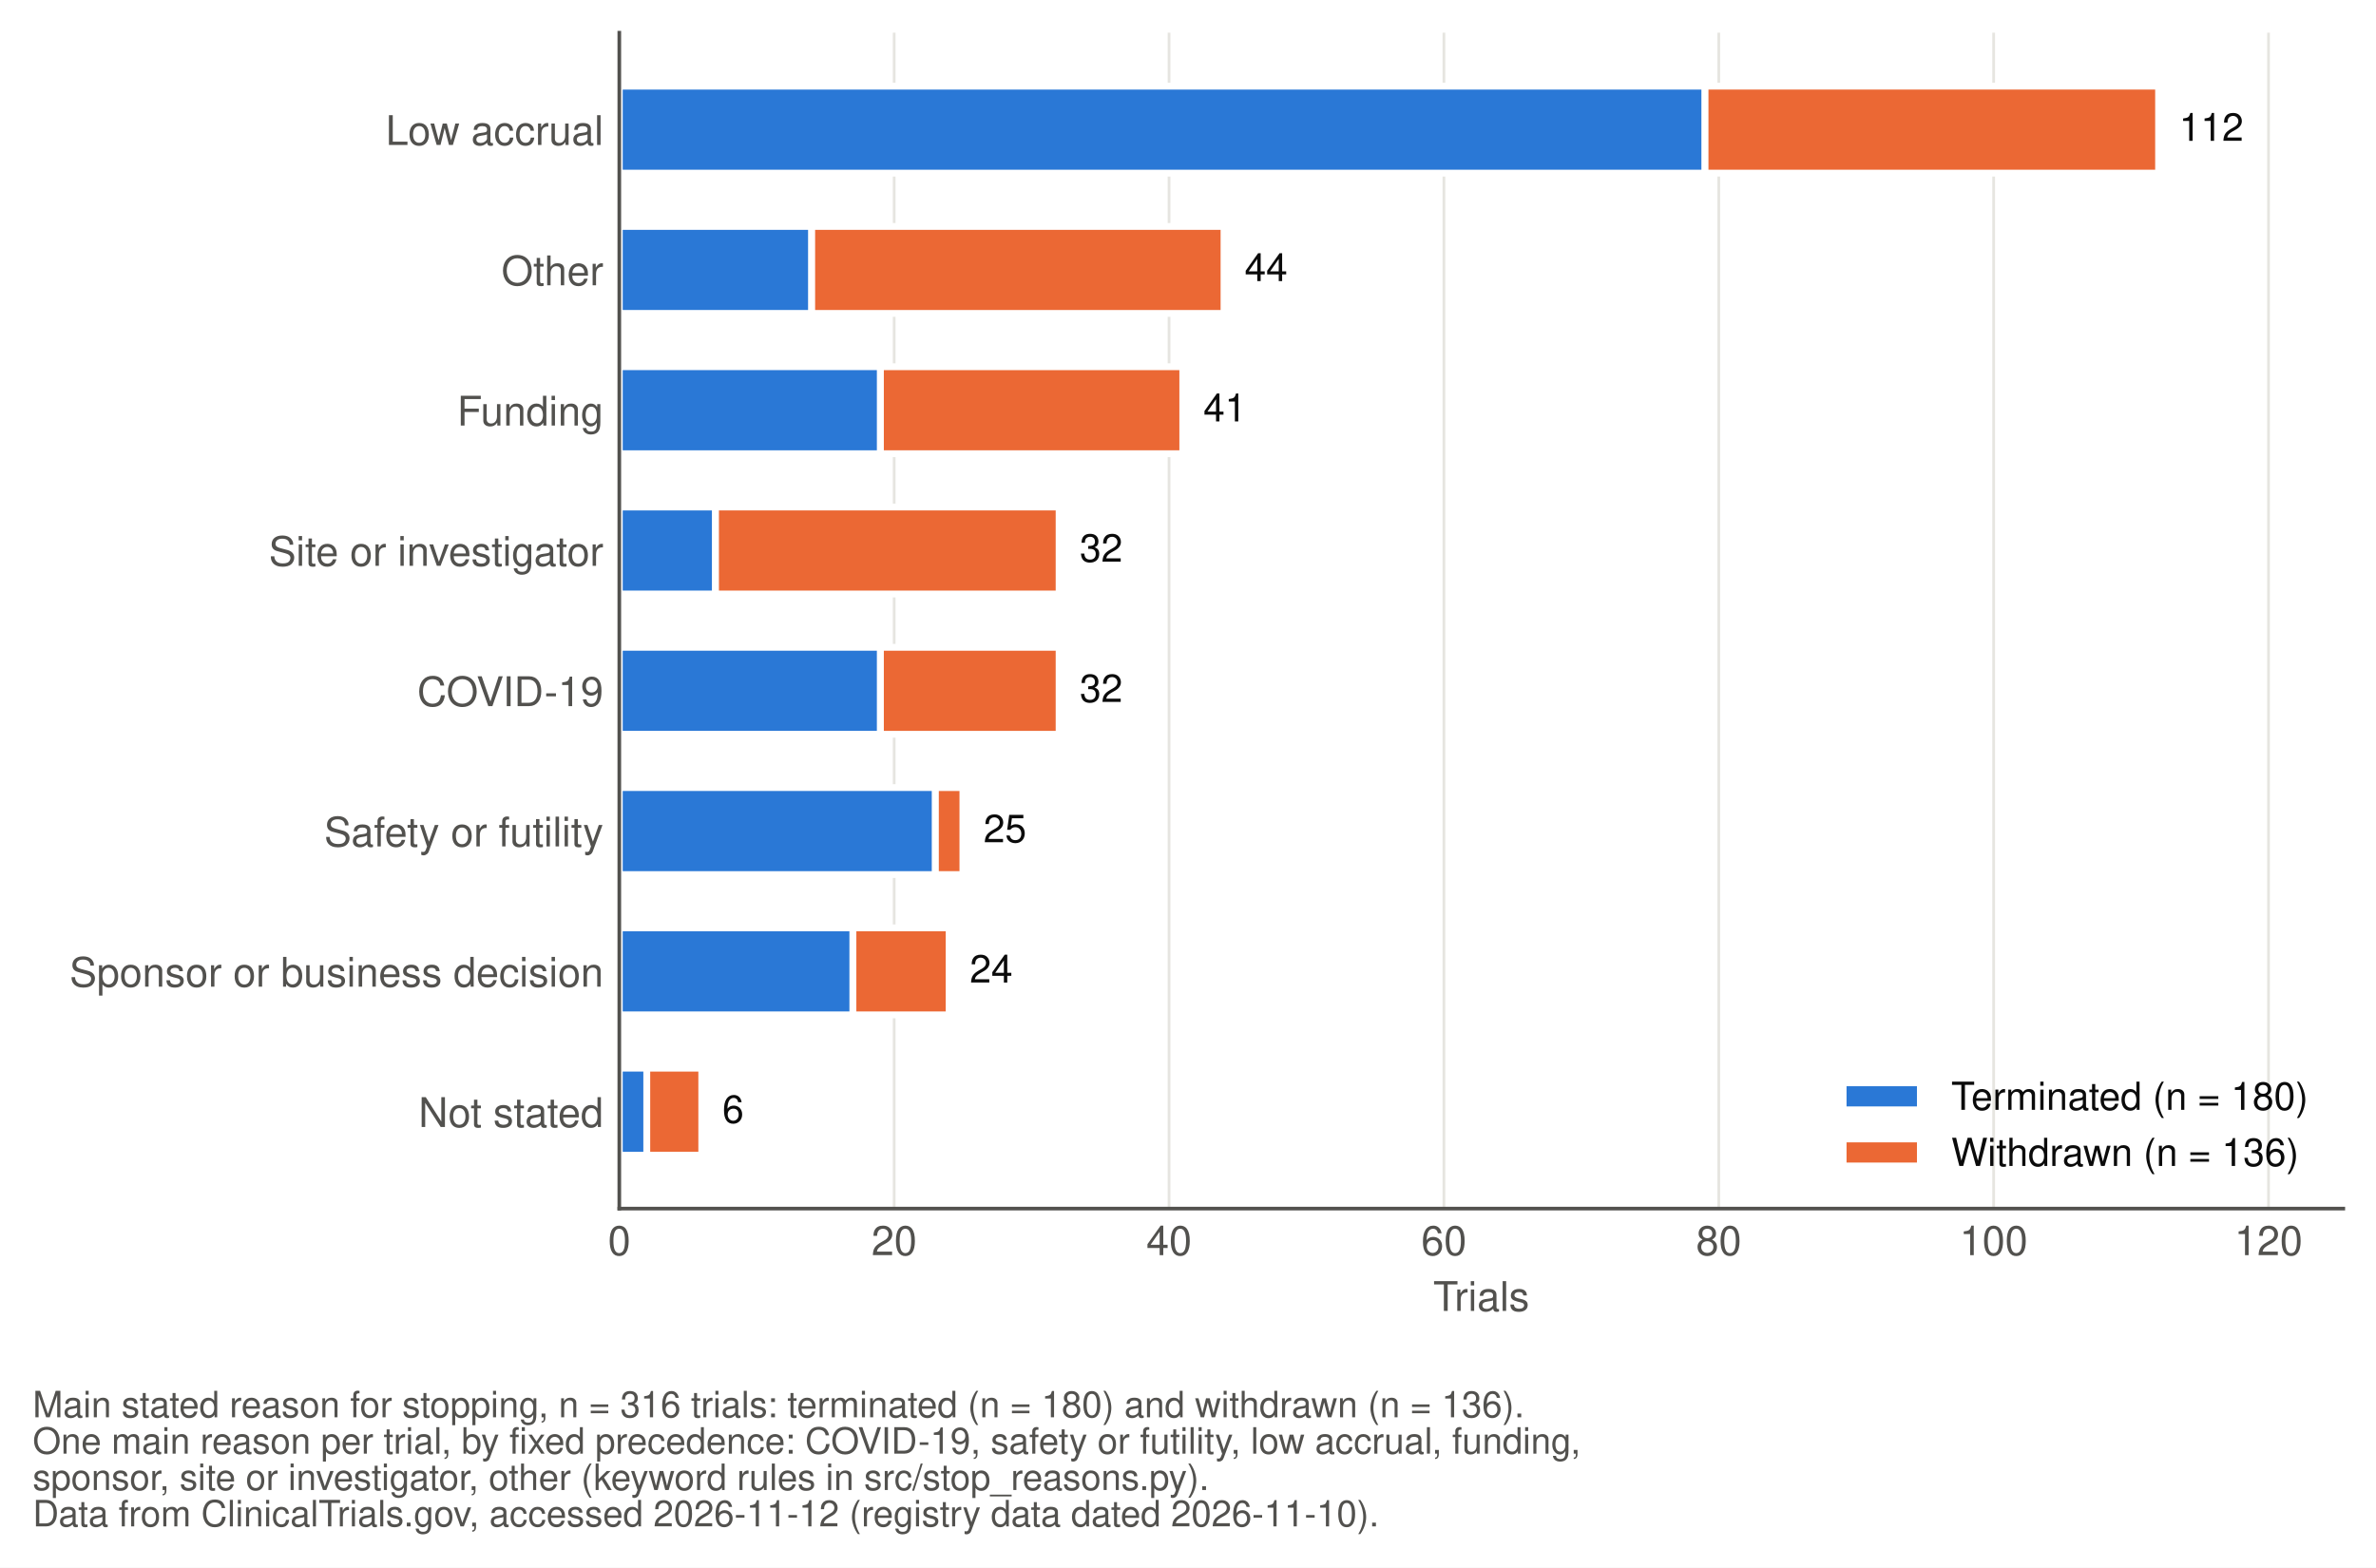
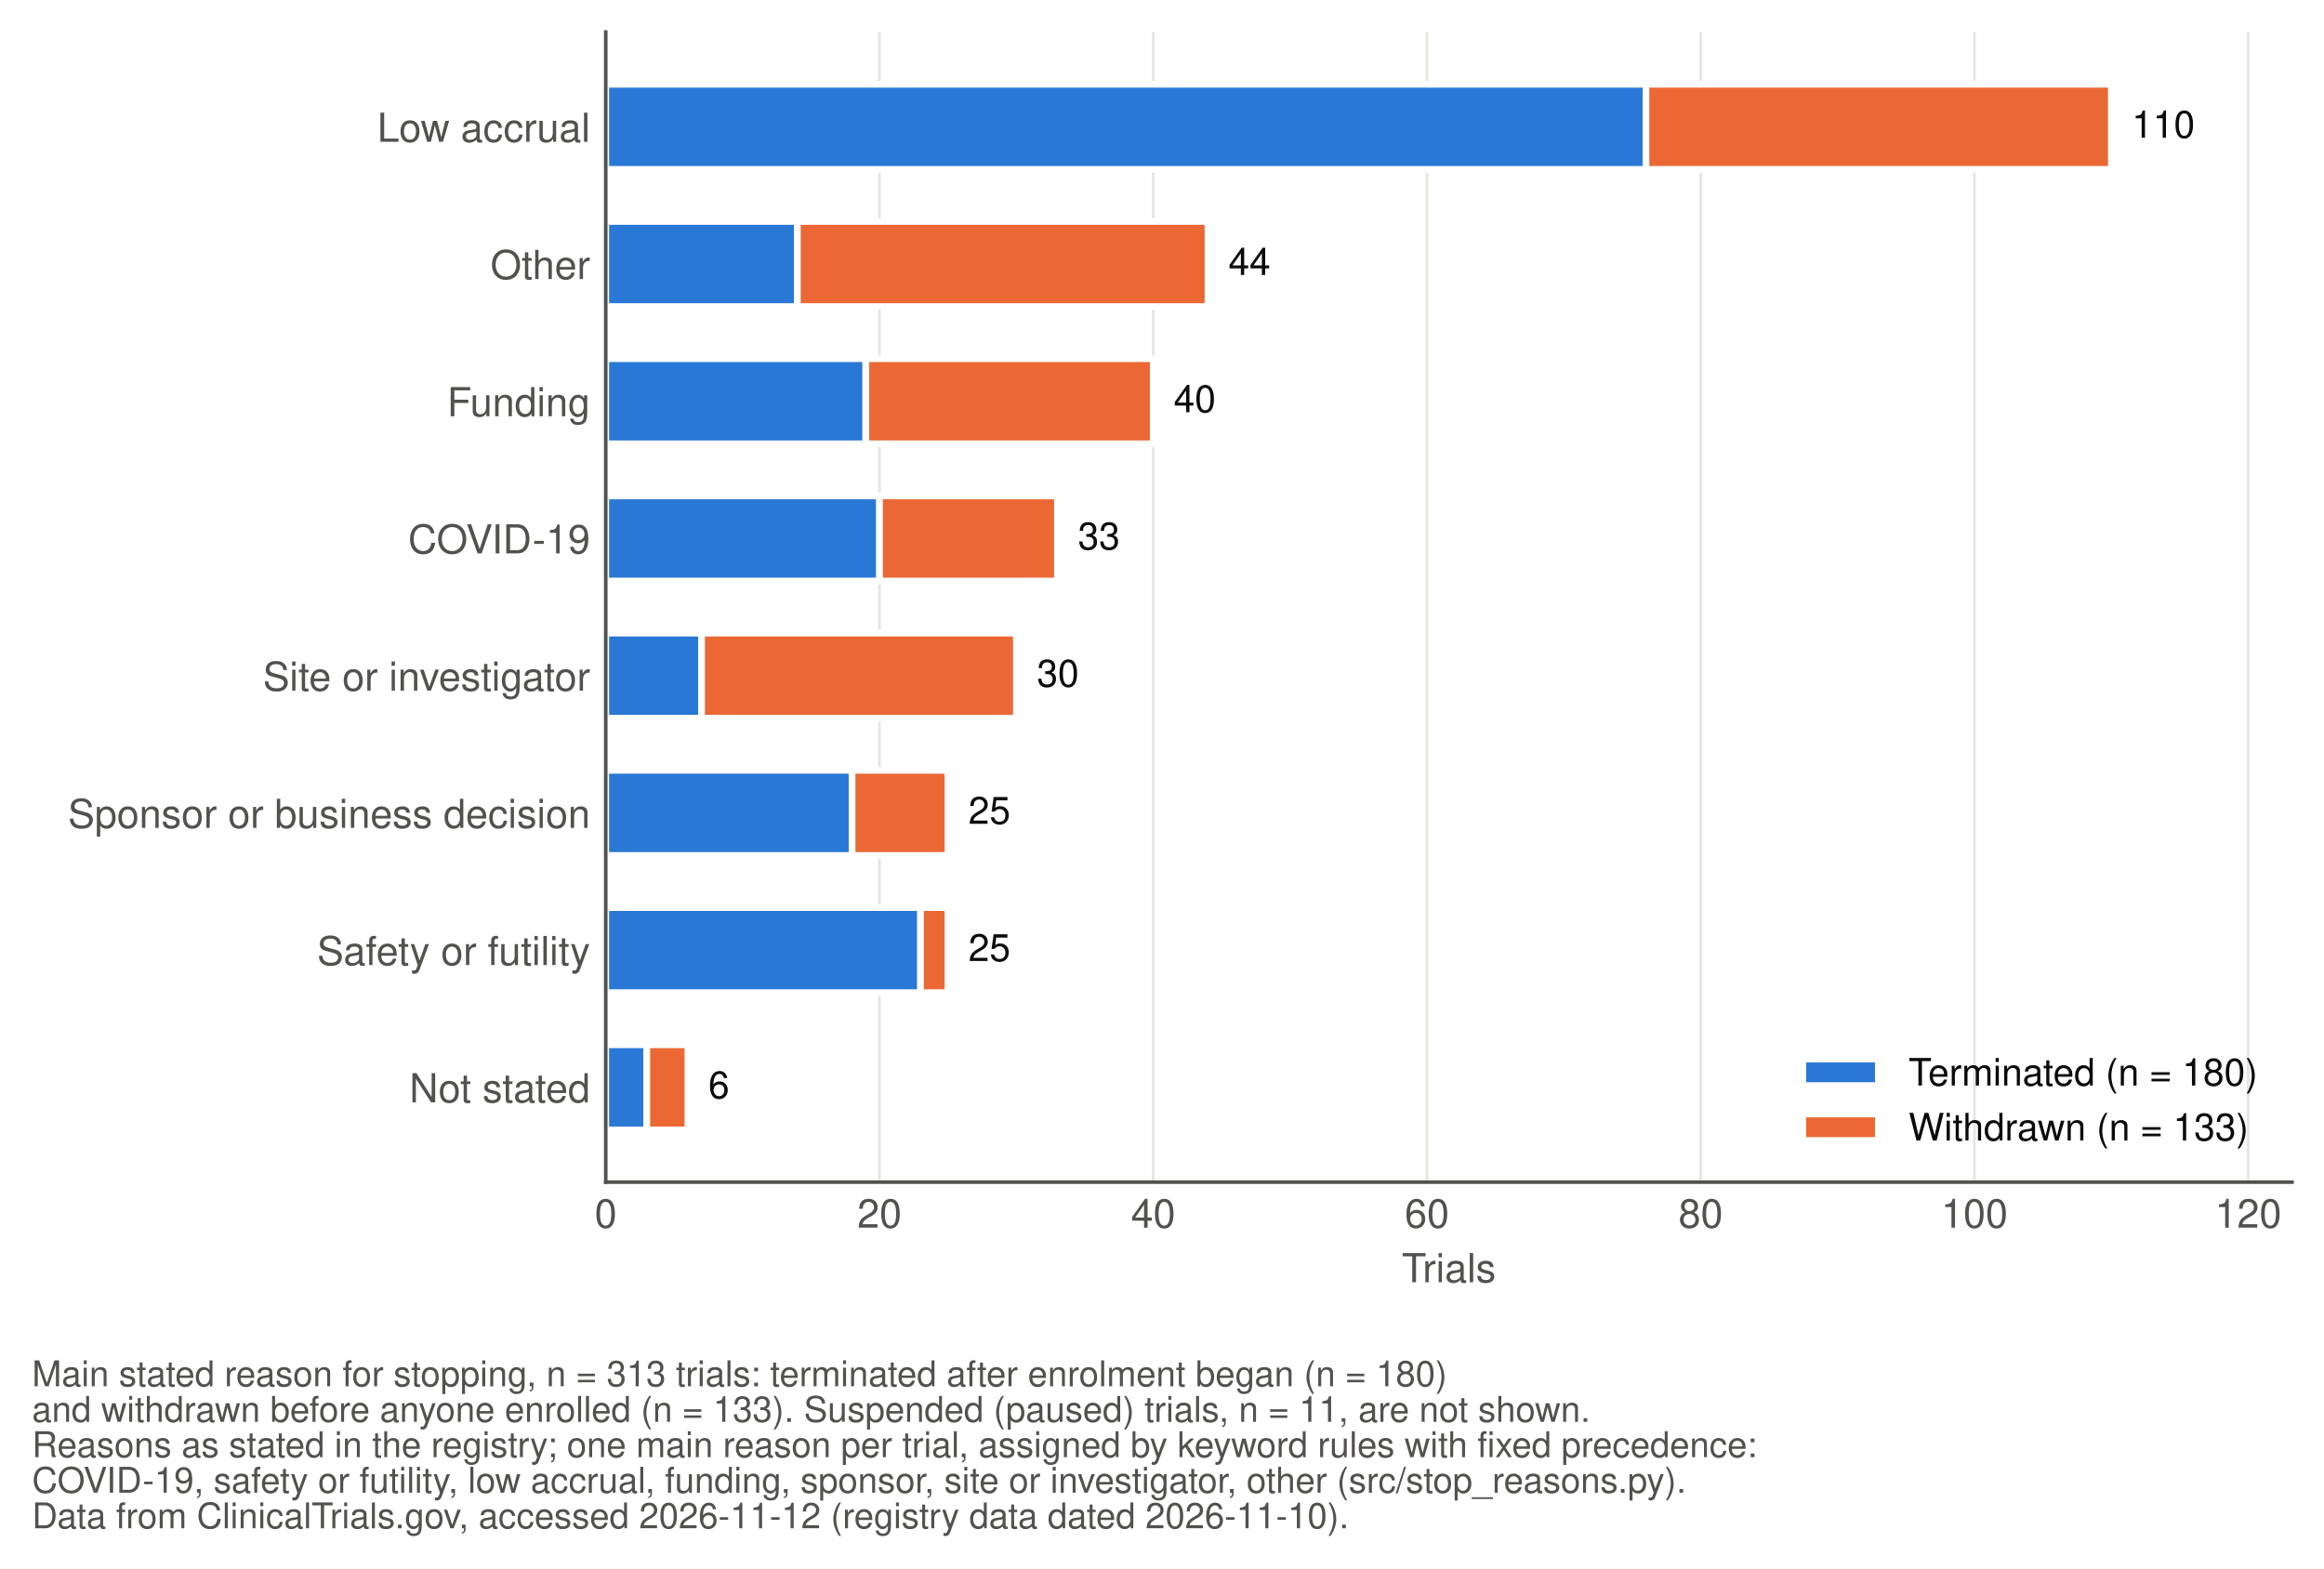
- <svg xmlns="http://www.w3.org/2000/svg" width="523.08pt" height="345.161pt" viewBox="0 0 523.08 345.161" version="1.1">
+ <svg xmlns="http://www.w3.org/2000/svg" width="523.08pt" height="353.114pt" viewBox="0 0 523.08 353.114" version="1.1">
  <defs>
    <style type="text/css">*{stroke-linejoin: round; stroke-linecap: butt}</style>
  </defs>
  <g id="figure_1">
    <g id="patch_1">
-       <path d="M 0 345.161  L 523.08 345.161  L 523.08 0  L 0 0  z " style="fill: #ffffff" />
+       <path d="M 0 353.114  L 523.08 353.114  L 523.08 0  L 0 0  z " style="fill: #ffffff" />
    </g>
    <g id="axes_1">
      <g id="patch_2">
        <path d="M 136.34 266.101  L 515.88 266.101  L 515.88 7.2  L 136.34 7.2  z " style="fill: #ffffff" />
      </g>
      <g id="matplotlib.axis_1">
        <g id="xtick_1">
          <g id="line2d_1">
-             <path d="M 136.34 266.101  L 136.34 7.2  " clip-path="url(#pc8881c02b5)" style="fill: none; stroke: #e6e5e0; stroke-width: 0.6; stroke-linecap: square" />
+             <path d="M 136.34 266.101  L 136.34 7.2  " clip-path="url(#pe610fd6df5)" style="fill: none; stroke: #e6e5e0; stroke-width: 0.6; stroke-linecap: square" />
          </g>
          <g id="line2d_2" />
          <g id="text_1">
            <text style="font-size: 9px; font-family: 'Helvetica', 'Arial', 'DejaVu Sans'; text-anchor: middle; fill: #52514e" x="136.34" y="276.351" transform="rotate(-0 136.34 276.3514)">0</text>
          </g>
        </g>
        <g id="xtick_2">
          <g id="line2d_3">
-             <path d="M 196.853 266.101  L 196.853 7.2  " clip-path="url(#pc8881c02b5)" style="fill: none; stroke: #e6e5e0; stroke-width: 0.6; stroke-linecap: square" />
+             <path d="M 197.954 266.101  L 197.954 7.2  " clip-path="url(#pe610fd6df5)" style="fill: none; stroke: #e6e5e0; stroke-width: 0.6; stroke-linecap: square" />
          </g>
          <g id="line2d_4" />
          <g id="text_2">
-             <text style="font-size: 9px; font-family: 'Helvetica', 'Arial', 'DejaVu Sans'; text-anchor: middle; fill: #52514e" x="196.853" y="276.351" transform="rotate(-0 196.8534 276.3514)">20</text>
+             <text style="font-size: 9px; font-family: 'Helvetica', 'Arial', 'DejaVu Sans'; text-anchor: middle; fill: #52514e" x="197.954" y="276.351" transform="rotate(-0 197.9536 276.3514)">20</text>
          </g>
        </g>
        <g id="xtick_3">
          <g id="line2d_5">
-             <path d="M 257.367 266.101  L 257.367 7.2  " clip-path="url(#pc8881c02b5)" style="fill: none; stroke: #e6e5e0; stroke-width: 0.6; stroke-linecap: square" />
+             <path d="M 259.567 266.101  L 259.567 7.2  " clip-path="url(#pe610fd6df5)" style="fill: none; stroke: #e6e5e0; stroke-width: 0.6; stroke-linecap: square" />
          </g>
          <g id="line2d_6" />
          <g id="text_3">
-             <text style="font-size: 9px; font-family: 'Helvetica', 'Arial', 'DejaVu Sans'; text-anchor: middle; fill: #52514e" x="257.367" y="276.351" transform="rotate(-0 257.3668 276.3514)">40</text>
+             <text style="font-size: 9px; font-family: 'Helvetica', 'Arial', 'DejaVu Sans'; text-anchor: middle; fill: #52514e" x="259.567" y="276.351" transform="rotate(-0 259.5673 276.3514)">40</text>
          </g>
        </g>
        <g id="xtick_4">
          <g id="line2d_7">
-             <path d="M 317.88 266.101  L 317.88 7.2  " clip-path="url(#pc8881c02b5)" style="fill: none; stroke: #e6e5e0; stroke-width: 0.6; stroke-linecap: square" />
+             <path d="M 321.181 266.101  L 321.181 7.2  " clip-path="url(#pe610fd6df5)" style="fill: none; stroke: #e6e5e0; stroke-width: 0.6; stroke-linecap: square" />
          </g>
          <g id="line2d_8" />
          <g id="text_4">
-             <text style="font-size: 9px; font-family: 'Helvetica', 'Arial', 'DejaVu Sans'; text-anchor: middle; fill: #52514e" x="317.88" y="276.351" transform="rotate(-0 317.8802 276.3514)">60</text>
+             <text style="font-size: 9px; font-family: 'Helvetica', 'Arial', 'DejaVu Sans'; text-anchor: middle; fill: #52514e" x="321.181" y="276.351" transform="rotate(-0 321.1809 276.3514)">60</text>
          </g>
        </g>
        <g id="xtick_5">
          <g id="line2d_9">
-             <path d="M 378.394 266.101  L 378.394 7.2  " clip-path="url(#pc8881c02b5)" style="fill: none; stroke: #e6e5e0; stroke-width: 0.6; stroke-linecap: square" />
+             <path d="M 382.795 266.101  L 382.795 7.2  " clip-path="url(#pe610fd6df5)" style="fill: none; stroke: #e6e5e0; stroke-width: 0.6; stroke-linecap: square" />
          </g>
          <g id="line2d_10" />
          <g id="text_5">
-             <text style="font-size: 9px; font-family: 'Helvetica', 'Arial', 'DejaVu Sans'; text-anchor: middle; fill: #52514e" x="378.394" y="276.351" transform="rotate(-0 378.3936 276.3514)">80</text>
+             <text style="font-size: 9px; font-family: 'Helvetica', 'Arial', 'DejaVu Sans'; text-anchor: middle; fill: #52514e" x="382.795" y="276.351" transform="rotate(-0 382.7945 276.3514)">80</text>
          </g>
        </g>
        <g id="xtick_6">
          <g id="line2d_11">
-             <path d="M 438.907 266.101  L 438.907 7.2  " clip-path="url(#pc8881c02b5)" style="fill: none; stroke: #e6e5e0; stroke-width: 0.6; stroke-linecap: square" />
+             <path d="M 444.408 266.101  L 444.408 7.2  " clip-path="url(#pe610fd6df5)" style="fill: none; stroke: #e6e5e0; stroke-width: 0.6; stroke-linecap: square" />
          </g>
          <g id="line2d_12" />
          <g id="text_6">
-             <text style="font-size: 9px; font-family: 'Helvetica', 'Arial', 'DejaVu Sans'; text-anchor: middle; fill: #52514e" x="438.907" y="276.351" transform="rotate(-0 438.907 276.3514)">100</text>
+             <text style="font-size: 9px; font-family: 'Helvetica', 'Arial', 'DejaVu Sans'; text-anchor: middle; fill: #52514e" x="444.408" y="276.351" transform="rotate(-0 444.4082 276.3514)">100</text>
          </g>
        </g>
        <g id="xtick_7">
          <g id="line2d_13">
-             <path d="M 499.42 266.101  L 499.42 7.2  " clip-path="url(#pc8881c02b5)" style="fill: none; stroke: #e6e5e0; stroke-width: 0.6; stroke-linecap: square" />
+             <path d="M 506.022 266.101  L 506.022 7.2  " clip-path="url(#pe610fd6df5)" style="fill: none; stroke: #e6e5e0; stroke-width: 0.6; stroke-linecap: square" />
          </g>
          <g id="line2d_14" />
          <g id="text_7">
-             <text style="font-size: 9px; font-family: 'Helvetica', 'Arial', 'DejaVu Sans'; text-anchor: middle; fill: #52514e" x="499.42" y="276.351" transform="rotate(-0 499.4204 276.3514)">120</text>
+             <text style="font-size: 9px; font-family: 'Helvetica', 'Arial', 'DejaVu Sans'; text-anchor: middle; fill: #52514e" x="506.022" y="276.351" transform="rotate(-0 506.0218 276.3514)">120</text>
          </g>
        </g>
        <g id="text_8">
          <text style="font-size: 9px; font-family: 'Helvetica', 'Arial', 'DejaVu Sans'; text-anchor: middle; fill: #52514e" x="326.11" y="288.631" transform="rotate(-0 326.11 288.6307)">Trials</text>
        </g>
      </g>
      <g id="matplotlib.axis_2">
        <g id="ytick_1">
          <g id="line2d_15" />
          <g id="text_9">
            <text style="font-size: 9px; font-family: 'Helvetica', 'Arial', 'DejaVu Sans'; text-anchor: end; fill: #52514e" x="132.84" y="248.133" transform="rotate(-0 132.84 248.1329)">Not stated</text>
          </g>
        </g>
        <g id="ytick_2">
          <g id="line2d_16" />
          <g id="text_10">
-             <text style="font-size: 9px; font-family: 'Helvetica', 'Arial', 'DejaVu Sans'; text-anchor: end; fill: #52514e" x="132.84" y="217.245" transform="rotate(-0 132.84 217.2452)">Sponsor or business decision</text>
+             <text style="font-size: 9px; font-family: 'Helvetica', 'Arial', 'DejaVu Sans'; text-anchor: end; fill: #52514e" x="132.84" y="217.245" transform="rotate(-0 132.84 217.2452)">Safety or futility</text>
          </g>
        </g>
        <g id="ytick_3">
          <g id="line2d_17" />
          <g id="text_11">
-             <text style="font-size: 9px; font-family: 'Helvetica', 'Arial', 'DejaVu Sans'; text-anchor: end; fill: #52514e" x="132.84" y="186.357" transform="rotate(-0 132.84 186.3574)">Safety or futility</text>
+             <text style="font-size: 9px; font-family: 'Helvetica', 'Arial', 'DejaVu Sans'; text-anchor: end; fill: #52514e" x="132.84" y="186.357" transform="rotate(-0 132.84 186.3574)">Sponsor or business decision</text>
          </g>
        </g>
        <g id="ytick_4">
          <g id="line2d_18" />
          <g id="text_12">
-             <text style="font-size: 9px; font-family: 'Helvetica', 'Arial', 'DejaVu Sans'; text-anchor: end; fill: #52514e" x="132.84" y="155.47" transform="rotate(-0 132.84 155.4696)">COVID-19</text>
+             <text style="font-size: 9px; font-family: 'Helvetica', 'Arial', 'DejaVu Sans'; text-anchor: end; fill: #52514e" x="132.84" y="155.47" transform="rotate(-0 132.84 155.4696)">Site or investigator</text>
          </g>
        </g>
        <g id="ytick_5">
          <g id="line2d_19" />
          <g id="text_13">
-             <text style="font-size: 9px; font-family: 'Helvetica', 'Arial', 'DejaVu Sans'; text-anchor: end; fill: #52514e" x="132.84" y="124.582" transform="rotate(-0 132.84 124.5818)">Site or investigator</text>
+             <text style="font-size: 9px; font-family: 'Helvetica', 'Arial', 'DejaVu Sans'; text-anchor: end; fill: #52514e" x="132.84" y="124.582" transform="rotate(-0 132.84 124.5818)">COVID-19</text>
          </g>
        </g>
        <g id="ytick_6">
          <g id="line2d_20" />
          <g id="text_14">
            <text style="font-size: 9px; font-family: 'Helvetica', 'Arial', 'DejaVu Sans'; text-anchor: end; fill: #52514e" x="132.84" y="93.694" transform="rotate(-0 132.84 93.69403)">Funding</text>
          </g>
        </g>
        <g id="ytick_7">
          <g id="line2d_21" />
          <g id="text_15">
            <text style="font-size: 9px; font-family: 'Helvetica', 'Arial', 'DejaVu Sans'; text-anchor: end; fill: #52514e" x="132.84" y="62.806" transform="rotate(-0 132.84 62.80624)">Other</text>
          </g>
        </g>
        <g id="ytick_8">
          <g id="line2d_22" />
          <g id="text_16">
            <text style="font-size: 9px; font-family: 'Helvetica', 'Arial', 'DejaVu Sans'; text-anchor: end; fill: #52514e" x="132.84" y="31.918" transform="rotate(-0 132.84 31.91846)">Low accrual</text>
          </g>
        </g>
      </g>
      <g id="patch_3">
-         <path d="M 136.34 254.333  L 142.391 254.333  L 142.391 235.183  L 136.34 235.183  z " clip-path="url(#pc8881c02b5)" style="fill: #2a78d6; stroke: #ffffff; stroke-width: 1.5; stroke-linejoin: miter" />
+         <path d="M 136.34 254.333  L 145.582 254.333  L 145.582 235.183  L 136.34 235.183  z " clip-path="url(#pe610fd6df5)" style="fill: #2a78d6; stroke: #ffffff; stroke-width: 1.5; stroke-linejoin: miter" />
      </g>
      <g id="patch_4">
-         <path d="M 136.34 223.445  L 187.776 223.445  L 187.776 204.295  L 136.34 204.295  z " clip-path="url(#pc8881c02b5)" style="fill: #2a78d6; stroke: #ffffff; stroke-width: 1.5; stroke-linejoin: miter" />
+         <path d="M 136.34 223.445  L 207.196 223.445  L 207.196 204.295  L 136.34 204.295  z " clip-path="url(#pe610fd6df5)" style="fill: #2a78d6; stroke: #ffffff; stroke-width: 1.5; stroke-linejoin: miter" />
      </g>
      <g id="patch_5">
-         <path d="M 136.34 192.558  L 205.93 192.558  L 205.93 173.407  L 136.34 173.407  z " clip-path="url(#pc8881c02b5)" style="fill: #2a78d6; stroke: #ffffff; stroke-width: 1.5; stroke-linejoin: miter" />
+         <path d="M 136.34 192.558  L 191.792 192.558  L 191.792 173.407  L 136.34 173.407  z " clip-path="url(#pe610fd6df5)" style="fill: #2a78d6; stroke: #ffffff; stroke-width: 1.5; stroke-linejoin: miter" />
      </g>
      <g id="patch_6">
-         <path d="M 136.34 161.67  L 193.828 161.67  L 193.828 142.519  L 136.34 142.519  z " clip-path="url(#pc8881c02b5)" style="fill: #2a78d6; stroke: #ffffff; stroke-width: 1.5; stroke-linejoin: miter" />
+         <path d="M 136.34 161.67  L 157.905 161.67  L 157.905 142.519  L 136.34 142.519  z " clip-path="url(#pe610fd6df5)" style="fill: #2a78d6; stroke: #ffffff; stroke-width: 1.5; stroke-linejoin: miter" />
      </g>
      <g id="patch_7">
-         <path d="M 136.34 130.782  L 157.52 130.782  L 157.52 111.632  L 136.34 111.632  z " clip-path="url(#pc8881c02b5)" style="fill: #2a78d6; stroke: #ffffff; stroke-width: 1.5; stroke-linejoin: miter" />
+         <path d="M 136.34 130.782  L 197.954 130.782  L 197.954 111.632  L 136.34 111.632  z " clip-path="url(#pe610fd6df5)" style="fill: #2a78d6; stroke: #ffffff; stroke-width: 1.5; stroke-linejoin: miter" />
      </g>
      <g id="patch_8">
-         <path d="M 136.34 99.894  L 193.828 99.894  L 193.828 80.744  L 136.34 80.744  z " clip-path="url(#pc8881c02b5)" style="fill: #2a78d6; stroke: #ffffff; stroke-width: 1.5; stroke-linejoin: miter" />
+         <path d="M 136.34 99.894  L 194.873 99.894  L 194.873 80.744  L 136.34 80.744  z " clip-path="url(#pe610fd6df5)" style="fill: #2a78d6; stroke: #ffffff; stroke-width: 1.5; stroke-linejoin: miter" />
      </g>
      <g id="patch_9">
-         <path d="M 136.34 69.006  L 178.699 69.006  L 178.699 49.856  L 136.34 49.856  z " clip-path="url(#pc8881c02b5)" style="fill: #2a78d6; stroke: #ffffff; stroke-width: 1.5; stroke-linejoin: miter" />
+         <path d="M 136.34 69.006  L 179.47 69.006  L 179.47 49.856  L 136.34 49.856  z " clip-path="url(#pe610fd6df5)" style="fill: #2a78d6; stroke: #ffffff; stroke-width: 1.5; stroke-linejoin: miter" />
      </g>
      <g id="patch_10">
-         <path d="M 136.34 38.119  L 375.368 38.119  L 375.368 18.968  L 136.34 18.968  z " clip-path="url(#pc8881c02b5)" style="fill: #2a78d6; stroke: #ffffff; stroke-width: 1.5; stroke-linejoin: miter" />
+         <path d="M 136.34 38.119  L 370.472 38.119  L 370.472 18.968  L 136.34 18.968  z " clip-path="url(#pe610fd6df5)" style="fill: #2a78d6; stroke: #ffffff; stroke-width: 1.5; stroke-linejoin: miter" />
      </g>
      <g id="patch_11">
-         <path d="M 142.391 254.333  L 154.494 254.333  L 154.494 235.183  L 142.391 235.183  z " clip-path="url(#pc8881c02b5)" style="fill: #eb6834; stroke: #ffffff; stroke-width: 1.5; stroke-linejoin: miter" />
+         <path d="M 145.582 254.333  L 154.824 254.333  L 154.824 235.183  L 145.582 235.183  z " clip-path="url(#pe610fd6df5)" style="fill: #eb6834; stroke: #ffffff; stroke-width: 1.5; stroke-linejoin: miter" />
      </g>
      <g id="patch_12">
-         <path d="M 187.776 223.445  L 208.956 223.445  L 208.956 204.295  L 187.776 204.295  z " clip-path="url(#pc8881c02b5)" style="fill: #eb6834; stroke: #ffffff; stroke-width: 1.5; stroke-linejoin: miter" />
+         <path d="M 207.196 223.445  L 213.357 223.445  L 213.357 204.295  L 207.196 204.295  z " clip-path="url(#pe610fd6df5)" style="fill: #eb6834; stroke: #ffffff; stroke-width: 1.5; stroke-linejoin: miter" />
      </g>
      <g id="patch_13">
-         <path d="M 205.93 192.558  L 211.982 192.558  L 211.982 173.407  L 205.93 173.407  z " clip-path="url(#pc8881c02b5)" style="fill: #eb6834; stroke: #ffffff; stroke-width: 1.5; stroke-linejoin: miter" />
+         <path d="M 191.792 192.558  L 213.357 192.558  L 213.357 173.407  L 191.792 173.407  z " clip-path="url(#pe610fd6df5)" style="fill: #eb6834; stroke: #ffffff; stroke-width: 1.5; stroke-linejoin: miter" />
      </g>
      <g id="patch_14">
-         <path d="M 193.828 161.67  L 233.161 161.67  L 233.161 142.519  L 193.828 142.519  z " clip-path="url(#pc8881c02b5)" style="fill: #eb6834; stroke: #ffffff; stroke-width: 1.5; stroke-linejoin: miter" />
+         <path d="M 157.905 161.67  L 228.76 161.67  L 228.76 142.519  L 157.905 142.519  z " clip-path="url(#pe610fd6df5)" style="fill: #eb6834; stroke: #ffffff; stroke-width: 1.5; stroke-linejoin: miter" />
      </g>
      <g id="patch_15">
-         <path d="M 157.52 130.782  L 233.161 130.782  L 233.161 111.632  L 157.52 111.632  z " clip-path="url(#pc8881c02b5)" style="fill: #eb6834; stroke: #ffffff; stroke-width: 1.5; stroke-linejoin: miter" />
+         <path d="M 197.954 130.782  L 238.002 130.782  L 238.002 111.632  L 197.954 111.632  z " clip-path="url(#pe610fd6df5)" style="fill: #eb6834; stroke: #ffffff; stroke-width: 1.5; stroke-linejoin: miter" />
      </g>
      <g id="patch_16">
-         <path d="M 193.828 99.894  L 260.392 99.894  L 260.392 80.744  L 193.828 80.744  z " clip-path="url(#pc8881c02b5)" style="fill: #eb6834; stroke: #ffffff; stroke-width: 1.5; stroke-linejoin: miter" />
+         <path d="M 194.873 99.894  L 259.567 99.894  L 259.567 80.744  L 194.873 80.744  z " clip-path="url(#pe610fd6df5)" style="fill: #eb6834; stroke: #ffffff; stroke-width: 1.5; stroke-linejoin: miter" />
      </g>
      <g id="patch_17">
-         <path d="M 178.699 69.006  L 269.469 69.006  L 269.469 49.856  L 178.699 49.856  z " clip-path="url(#pc8881c02b5)" style="fill: #eb6834; stroke: #ffffff; stroke-width: 1.5; stroke-linejoin: miter" />
+         <path d="M 179.47 69.006  L 271.89 69.006  L 271.89 49.856  L 179.47 49.856  z " clip-path="url(#pe610fd6df5)" style="fill: #eb6834; stroke: #ffffff; stroke-width: 1.5; stroke-linejoin: miter" />
      </g>
      <g id="patch_18">
-         <path d="M 375.368 38.119  L 475.215 38.119  L 475.215 18.968  L 375.368 18.968  z " clip-path="url(#pc8881c02b5)" style="fill: #eb6834; stroke: #ffffff; stroke-width: 1.5; stroke-linejoin: miter" />
+         <path d="M 370.472 38.119  L 475.215 38.119  L 475.215 18.968  L 370.472 18.968  z " clip-path="url(#pe610fd6df5)" style="fill: #eb6834; stroke: #ffffff; stroke-width: 1.5; stroke-linejoin: miter" />
      </g>
      <g id="patch_19">
        <path d="M 136.34 266.101  L 136.34 7.2  " style="fill: none; stroke: #52514e; stroke-width: 0.8; stroke-linejoin: miter; stroke-linecap: square" />
      </g>
      <g id="patch_20">
        <path d="M 136.34 266.101  L 515.88 266.101  " style="fill: none; stroke: #52514e; stroke-width: 0.8; stroke-linejoin: miter; stroke-linecap: square" />
      </g>
      <g id="text_17">
-         <text style="font-size: 8.5px; font-family: 'Helvetica', 'Arial', 'DejaVu Sans'; text-anchor: start; fill: #0b0b0b" x="159.033" y="247.223" transform="rotate(-0 159.0325 247.2233)">6</text>
+         <text style="font-size: 8.5px; font-family: 'Helvetica', 'Arial', 'DejaVu Sans'; text-anchor: start; fill: #0b0b0b" x="159.445" y="247.223" transform="rotate(-0 159.4451 247.2233)">6</text>
      </g>
      <g id="text_18">
-         <text style="font-size: 8.5px; font-family: 'Helvetica', 'Arial', 'DejaVu Sans'; text-anchor: start; fill: #0b0b0b" x="213.495" y="216.335" transform="rotate(-0 213.4946 216.3355)">24</text>
+         <text style="font-size: 8.5px; font-family: 'Helvetica', 'Arial', 'DejaVu Sans'; text-anchor: start; fill: #0b0b0b" x="217.978" y="216.335" transform="rotate(-0 217.9781 216.3355)">25</text>
      </g>
      <g id="text_19">
-         <text style="font-size: 8.5px; font-family: 'Helvetica', 'Arial', 'DejaVu Sans'; text-anchor: start; fill: #0b0b0b" x="216.52" y="185.448" transform="rotate(-0 216.5202 185.4477)">25</text>
+         <text style="font-size: 8.5px; font-family: 'Helvetica', 'Arial', 'DejaVu Sans'; text-anchor: start; fill: #0b0b0b" x="217.978" y="185.448" transform="rotate(-0 217.9781 185.4477)">25</text>
      </g>
      <g id="text_20">
-         <text style="font-size: 8.5px; font-family: 'Helvetica', 'Arial', 'DejaVu Sans'; text-anchor: start; fill: #0b0b0b" x="237.7" y="154.56" transform="rotate(-0 237.6999 154.5599)">32</text>
+         <text style="font-size: 8.5px; font-family: 'Helvetica', 'Arial', 'DejaVu Sans'; text-anchor: start; fill: #0b0b0b" x="233.381" y="154.56" transform="rotate(-0 233.3815 154.5599)">30</text>
      </g>
      <g id="text_21">
-         <text style="font-size: 8.5px; font-family: 'Helvetica', 'Arial', 'DejaVu Sans'; text-anchor: start; fill: #0b0b0b" x="237.7" y="123.672" transform="rotate(-0 237.6999 123.6721)">32</text>
+         <text style="font-size: 8.5px; font-family: 'Helvetica', 'Arial', 'DejaVu Sans'; text-anchor: start; fill: #0b0b0b" x="242.624" y="123.672" transform="rotate(-0 242.6235 123.6721)">33</text>
      </g>
      <g id="text_22">
-         <text style="font-size: 8.5px; font-family: 'Helvetica', 'Arial', 'DejaVu Sans'; text-anchor: start; fill: #0b0b0b" x="264.931" y="92.784" transform="rotate(-0 264.931 92.78436)">41</text>
+         <text style="font-size: 8.5px; font-family: 'Helvetica', 'Arial', 'DejaVu Sans'; text-anchor: start; fill: #0b0b0b" x="264.188" y="92.784" transform="rotate(-0 264.1883 92.78436)">40</text>
      </g>
      <g id="text_23">
-         <text style="font-size: 8.5px; font-family: 'Helvetica', 'Arial', 'DejaVu Sans'; text-anchor: start; fill: #0b0b0b" x="274.008" y="61.897" transform="rotate(-0 274.008 61.89657)">44</text>
+         <text style="font-size: 8.5px; font-family: 'Helvetica', 'Arial', 'DejaVu Sans'; text-anchor: start; fill: #0b0b0b" x="276.511" y="61.897" transform="rotate(-0 276.511 61.89657)">44</text>
      </g>
      <g id="text_24">
-         <text style="font-size: 8.5px; font-family: 'Helvetica', 'Arial', 'DejaVu Sans'; text-anchor: start; fill: #0b0b0b" x="479.754" y="31.009" transform="rotate(-0 479.7535 31.00879)">112</text>
+         <text style="font-size: 8.5px; font-family: 'Helvetica', 'Arial', 'DejaVu Sans'; text-anchor: start; fill: #0b0b0b" x="479.836" y="31.009" transform="rotate(-0 479.836 31.00879)">110</text>
      </g>
      <g id="legend_1">
        <g id="patch_21">
          <path d="M 405.769 244.357  L 422.769 244.357  L 422.769 238.407  L 405.769 238.407  z " style="fill: #2a78d6; stroke: #ffffff; stroke-width: 1.5; stroke-linejoin: miter" />
        </g>
        <g id="text_25">
          <text style="font-size: 8.5px; font-family: 'Helvetica', 'Arial', 'DejaVu Sans'; text-anchor: start; fill: #0b0b0b" x="429.569" y="244.357" transform="rotate(-0 429.5691 244.3573)">Terminated (n = 180)</text>
        </g>
        <g id="patch_22">
          <path d="M 405.769 256.717  L 422.769 256.717  L 422.769 250.767  L 405.769 250.767  z " style="fill: #eb6834; stroke: #ffffff; stroke-width: 1.5; stroke-linejoin: miter" />
        </g>
        <g id="text_26">
-           <text style="font-size: 8.5px; font-family: 'Helvetica', 'Arial', 'DejaVu Sans'; text-anchor: start; fill: #0b0b0b" x="429.569" y="256.717" transform="rotate(-0 429.5691 256.7169)">Withdrawn (n = 136)</text>
+           <text style="font-size: 8.5px; font-family: 'Helvetica', 'Arial', 'DejaVu Sans'; text-anchor: start; fill: #0b0b0b" x="429.569" y="256.717" transform="rotate(-0 429.5691 256.7169)">Withdrawn (n = 133)</text>
        </g>
      </g>
    </g>
    <g id="text_27">
-       <text style="font-size: 8px; font-family: 'Helvetica', 'Arial', 'DejaVu Sans'; fill: #52514e" transform="translate(7.2 312.0471)">Main stated reason for stopping, n = 316 trials: terminated (n = 180) and withdrawn (n = 136).</text>
-       <text style="font-size: 8px; font-family: 'Helvetica', 'Arial', 'DejaVu Sans'; fill: #52514e" transform="translate(7.2 320.0554)">One main reason per trial, by fixed precedence: COVID-19, safety or futility, low accrual, funding,</text>
-       <text style="font-size: 8px; font-family: 'Helvetica', 'Arial', 'DejaVu Sans'; fill: #52514e" transform="translate(7.2 328.0637)">sponsor, site or investigator, other (keyword rules in src/stop_reasons.py).</text>
-       <text style="font-size: 8px; font-family: 'Helvetica', 'Arial', 'DejaVu Sans'; fill: #52514e" transform="translate(7.2 336.072)">Data from ClinicalTrials.gov, accessed 2026-11-12 (registry data dated 2026-11-10).</text>
+       <text style="font-size: 8px; font-family: 'Helvetica', 'Arial', 'DejaVu Sans'; fill: #52514e" transform="translate(7.2 312.0471)">Main stated reason for stopping, n = 313 trials: terminated after enrolment began (n = 180)</text>
+       <text style="font-size: 8px; font-family: 'Helvetica', 'Arial', 'DejaVu Sans'; fill: #52514e" transform="translate(7.2 320.0554)">and withdrawn before anyone enrolled (n = 133). Suspended (paused) trials, n = 11, are not shown.</text>
+       <text style="font-size: 8px; font-family: 'Helvetica', 'Arial', 'DejaVu Sans'; fill: #52514e" transform="translate(7.2 328.0087)">Reasons as stated in the registry; one main reason per trial, assigned by keyword rules with fixed precedence:</text>
+       <text style="font-size: 8px; font-family: 'Helvetica', 'Arial', 'DejaVu Sans'; fill: #52514e" transform="translate(7.2 336.017)">COVID-19, safety or futility, low accrual, funding, sponsor, site or investigator, other (src/stop_reasons.py).</text>
+       <text style="font-size: 8px; font-family: 'Helvetica', 'Arial', 'DejaVu Sans'; fill: #52514e" transform="translate(7.2 344.0253)">Data from ClinicalTrials.gov, accessed 2026-11-12 (registry data dated 2026-11-10).</text>
    </g>
  </g>
  <defs>
-     <clipPath id="pc8881c02b5">
+     <clipPath id="pe610fd6df5">
      <rect x="136.34" y="7.2" width="379.54" height="258.901" />
    </clipPath>
  </defs>
</svg>
